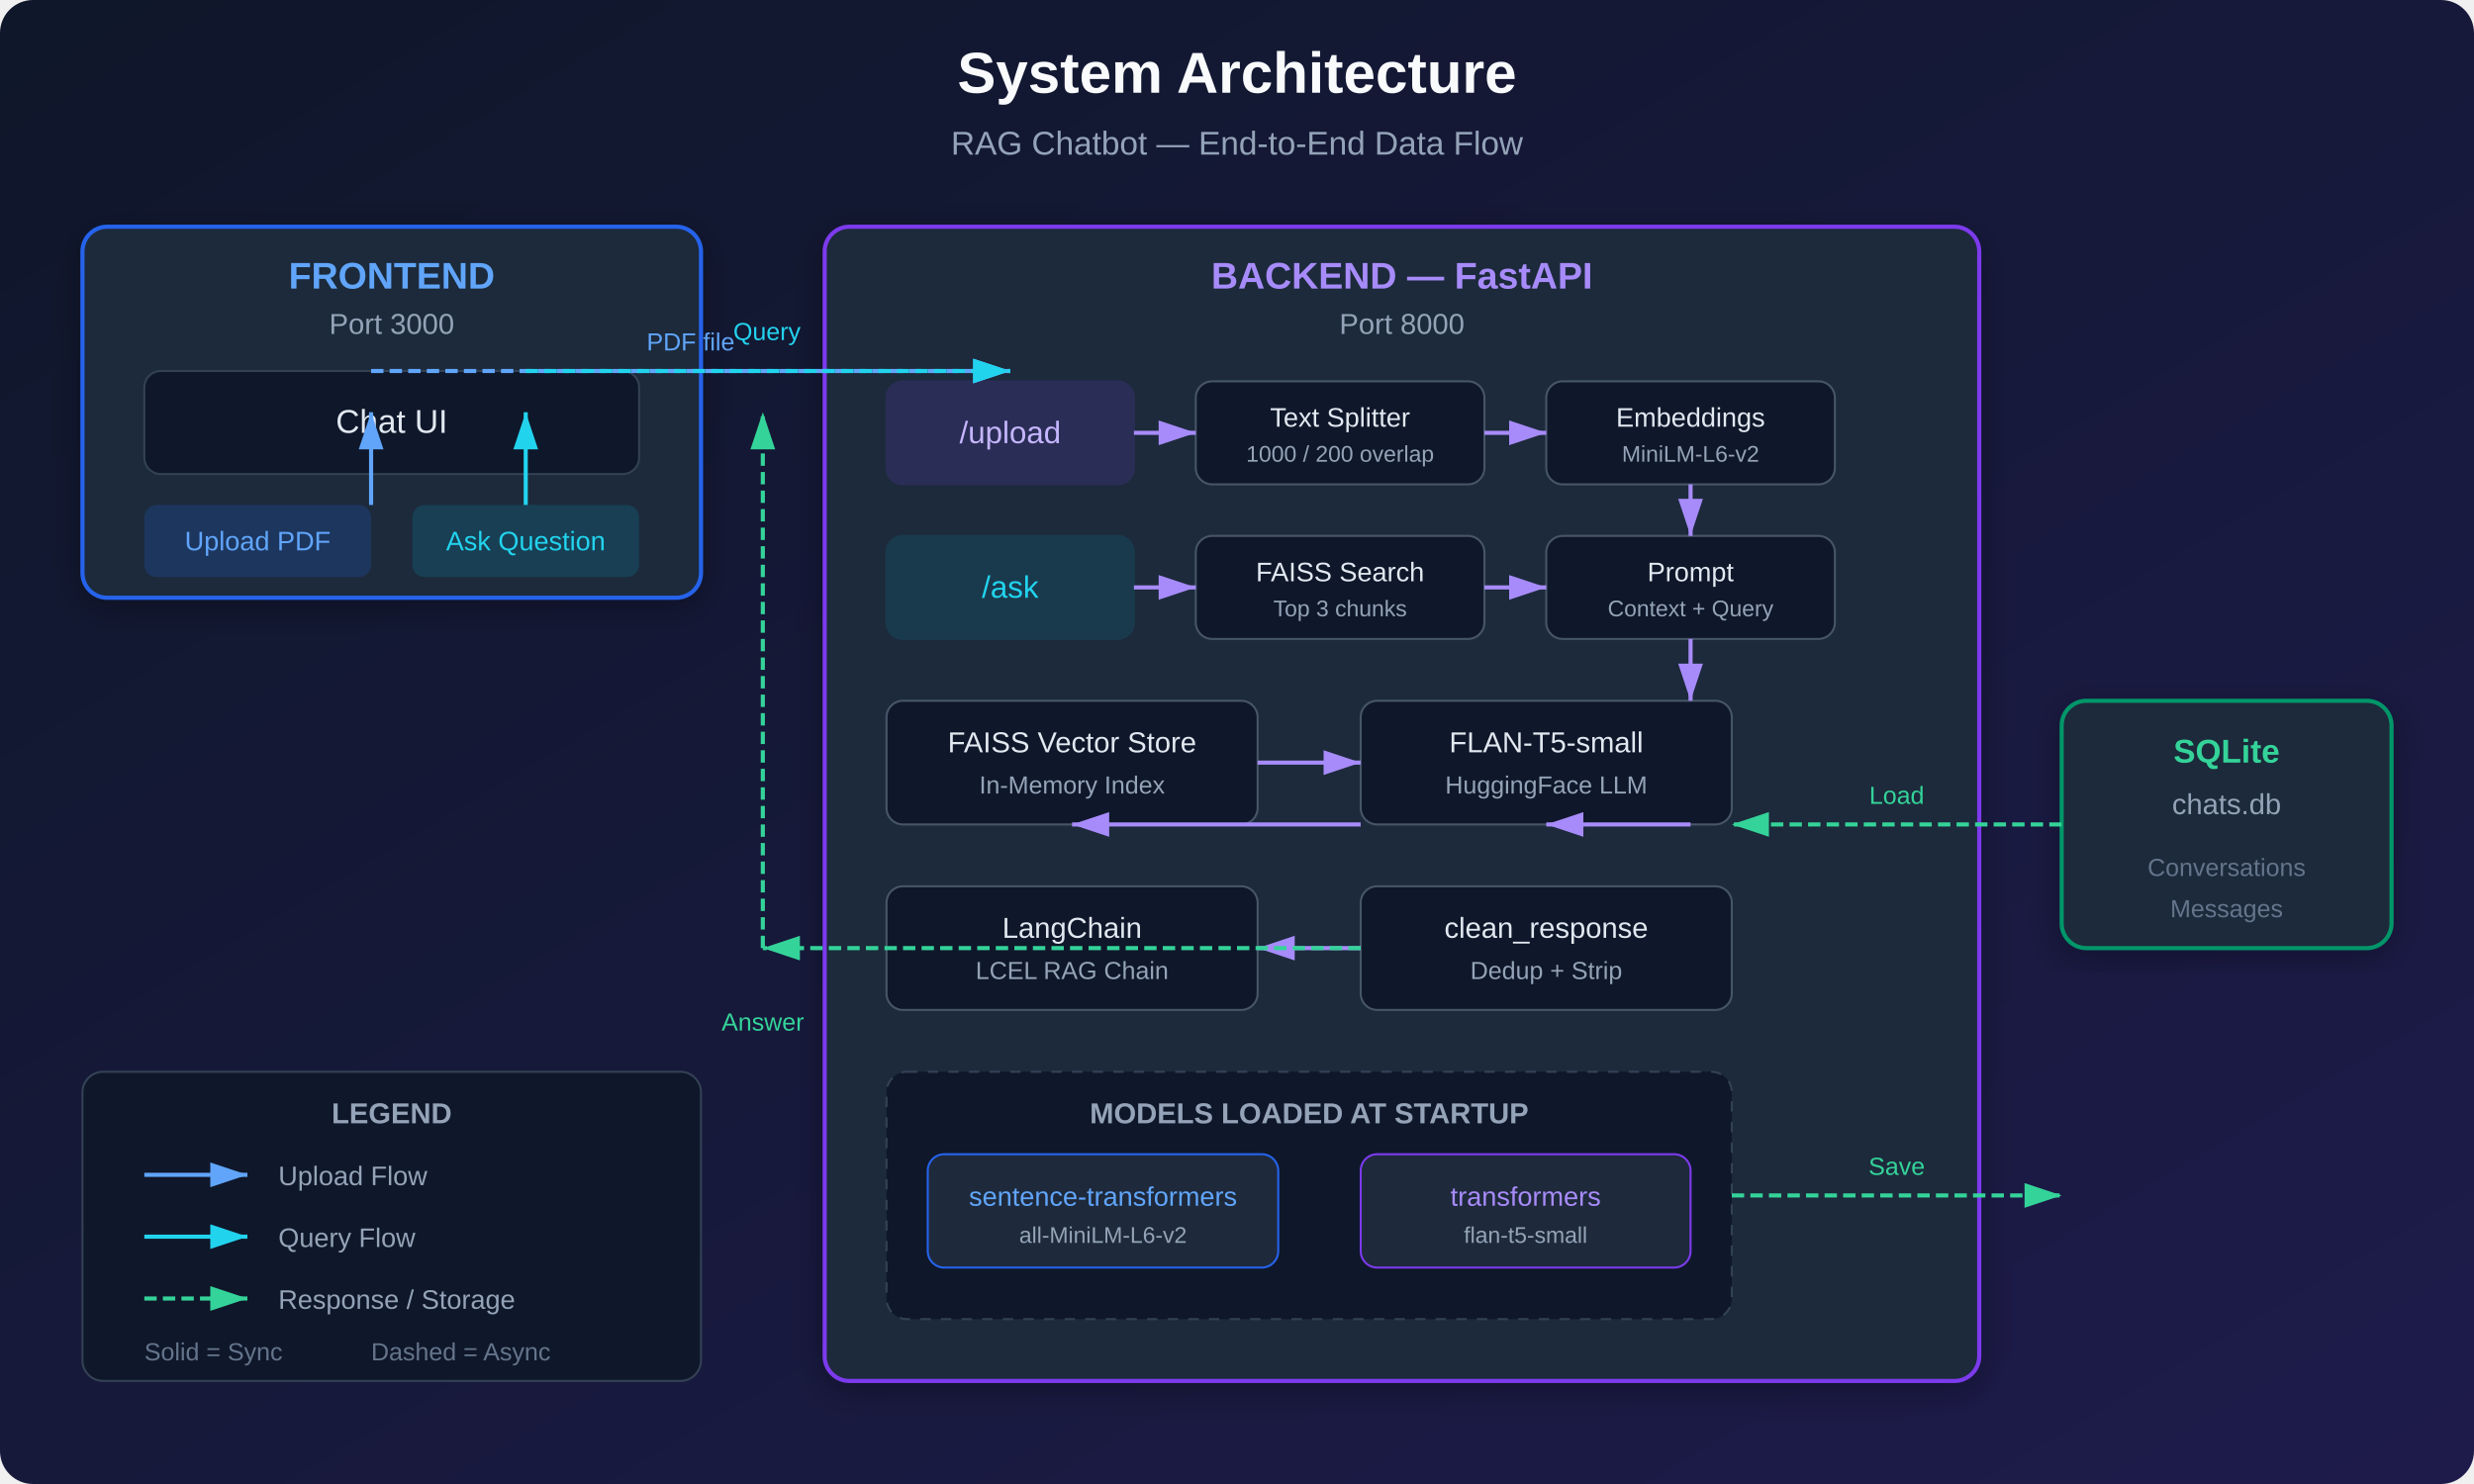
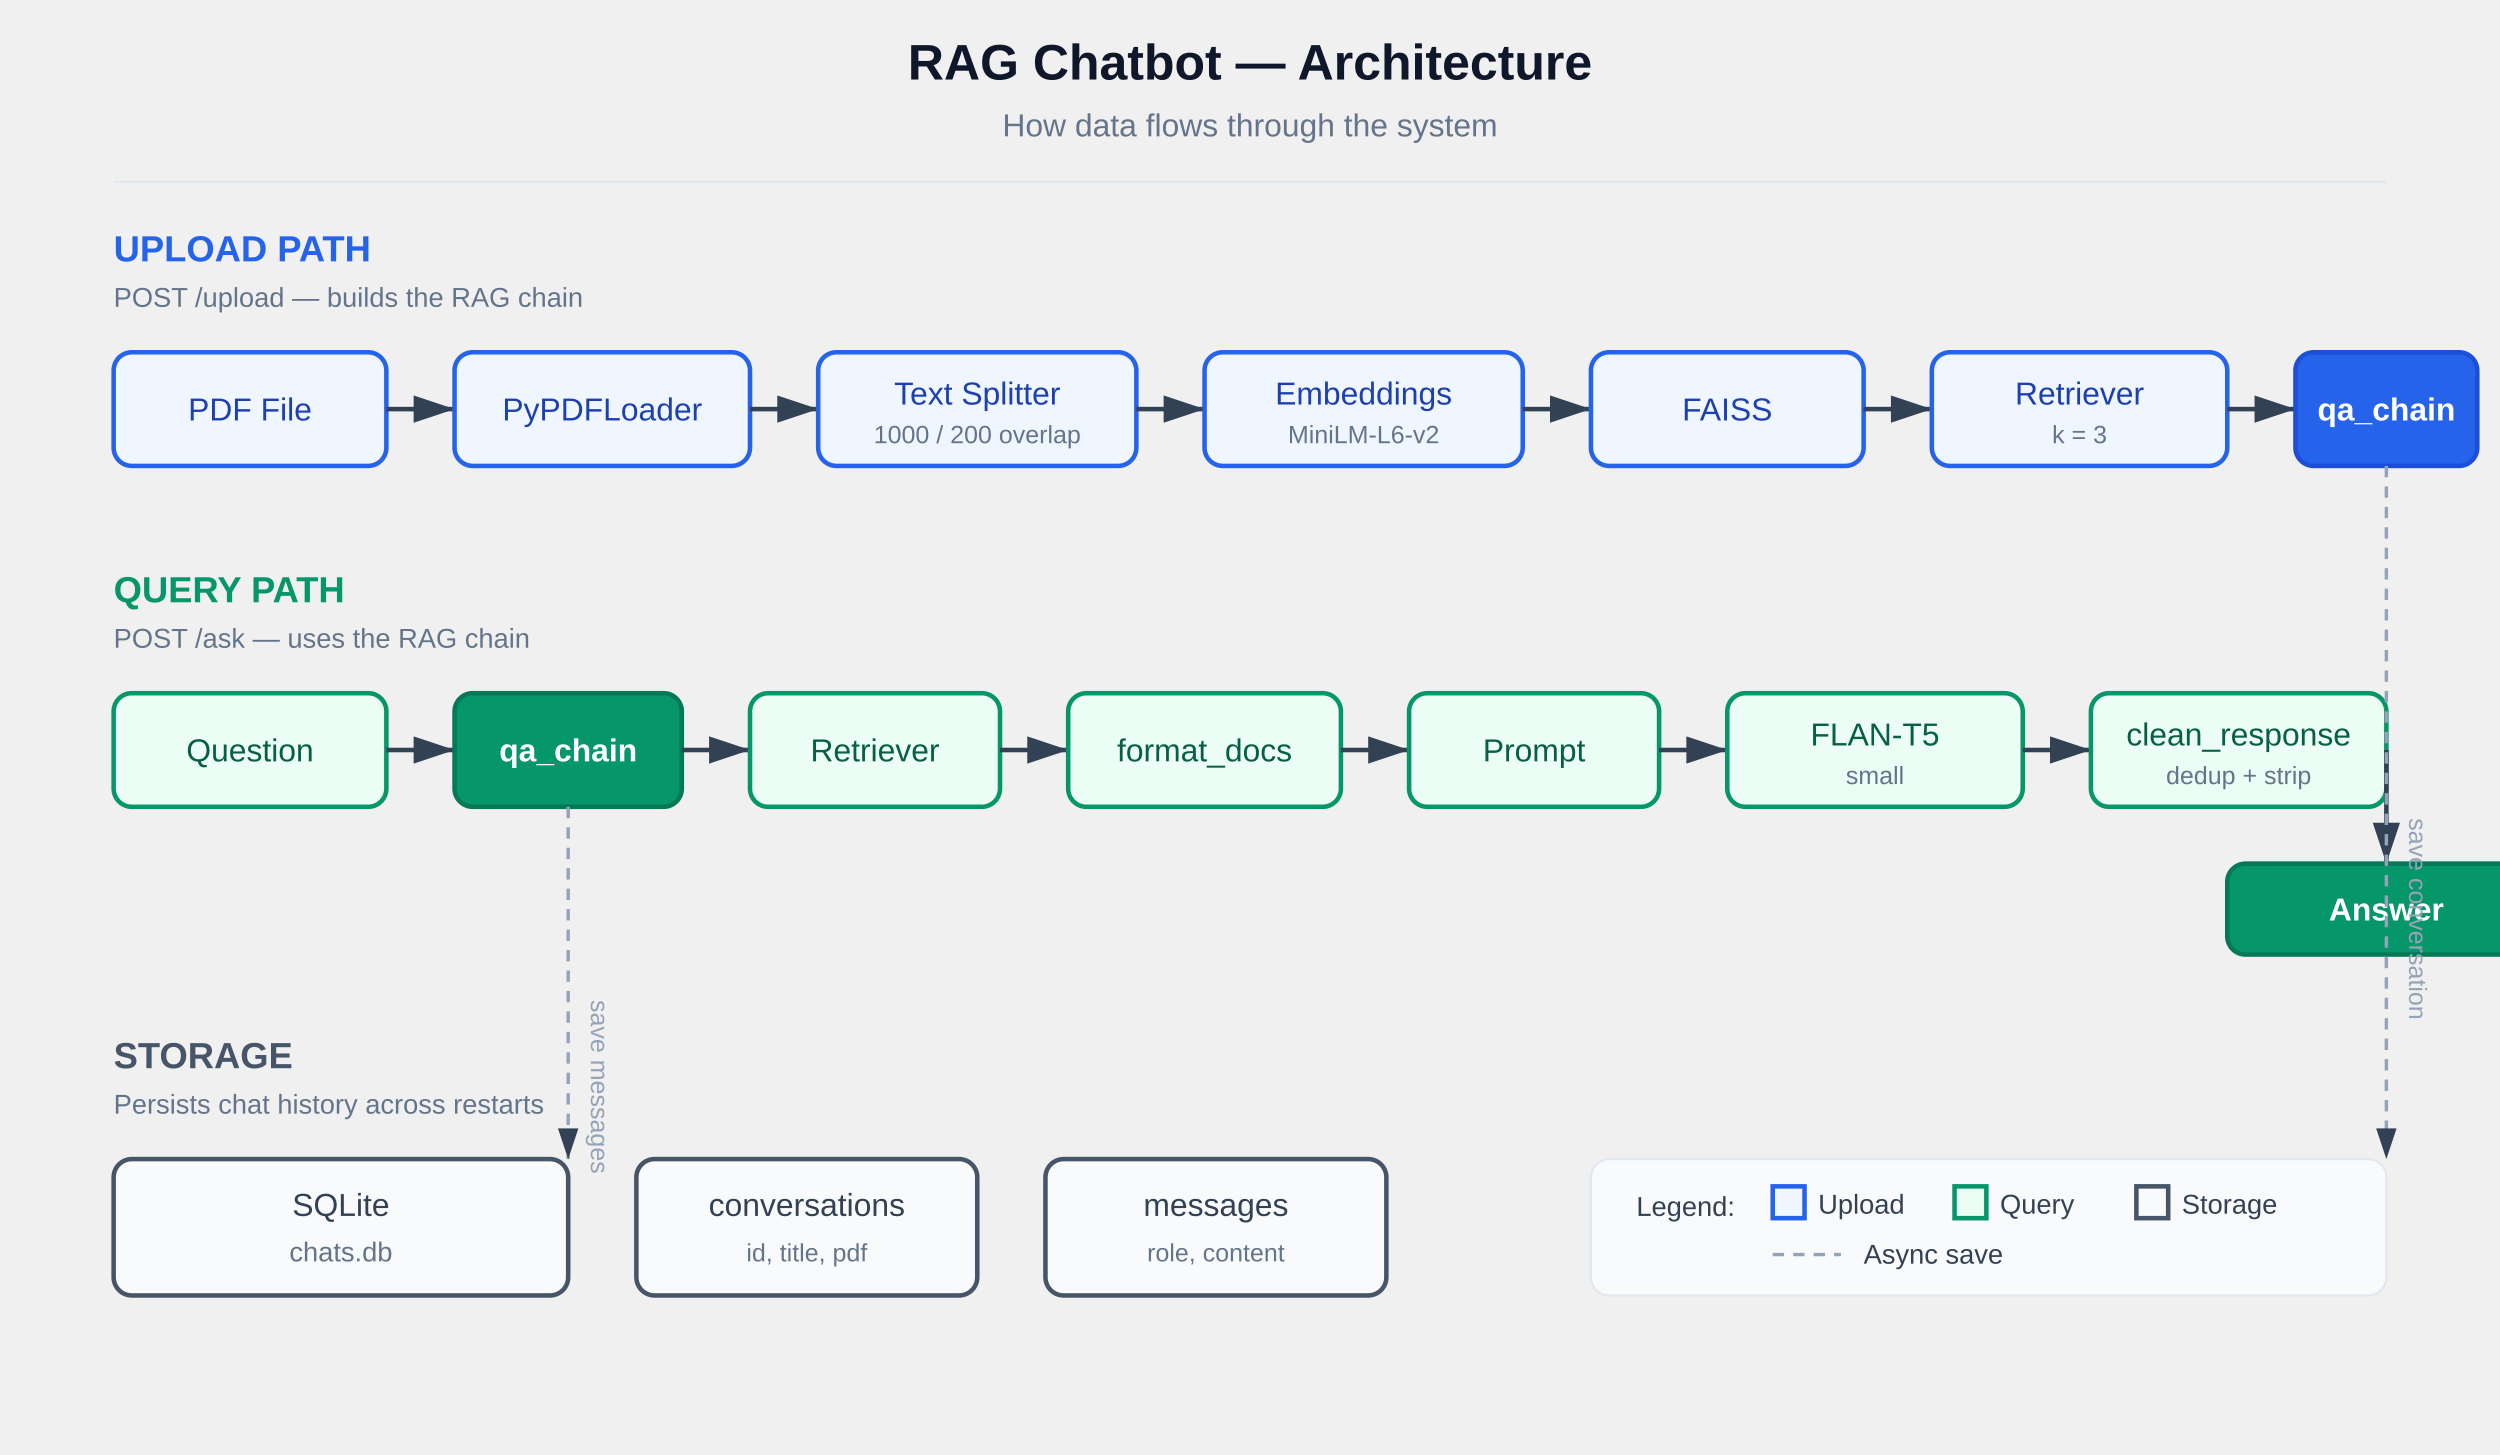
- <svg xmlns="http://www.w3.org/2000/svg" width="1200" height="720" viewBox="0 0 1200 720">
+ <svg xmlns="http://www.w3.org/2000/svg" width="1100" height="640" viewBox="0 0 1100 640">
  <defs>
-     <linearGradient id="bg" x1="0%" y1="0%" x2="100%" y2="100%">
-       <stop offset="0%" style="stop-color:#0f172a" />
-       <stop offset="100%" style="stop-color:#1e1b4b" />
-     </linearGradient>
-     <linearGradient id="blue" x1="0%" y1="0%" x2="100%" y2="0%">
-       <stop offset="0%" style="stop-color:#2563eb" />
-       <stop offset="100%" style="stop-color:#3b82f6" />
-     </linearGradient>
-     <linearGradient id="purple" x1="0%" y1="0%" x2="100%" y2="0%">
-       <stop offset="0%" style="stop-color:#7c3aed" />
-       <stop offset="100%" style="stop-color:#a78bfa" />
-     </linearGradient>
-     <linearGradient id="green" x1="0%" y1="0%" x2="100%" y2="0%">
-       <stop offset="0%" style="stop-color:#059669" />
-       <stop offset="100%" style="stop-color:#34d399" />
-     </linearGradient>
-     <linearGradient id="cyan" x1="0%" y1="0%" x2="100%" y2="0%">
-       <stop offset="0%" style="stop-color:#0891b2" />
-       <stop offset="100%" style="stop-color:#22d3ee" />
-     </linearGradient>
-     <filter id="shadow">
-       <feDropShadow dx="0" dy="4" stdDeviation="8" flood-opacity="0.3" />
-     </filter>
-     <marker id="arrowBlue" markerWidth="10" markerHeight="10" refX="9" refY="3" orient="auto" markerUnits="strokeWidth">
-       <path d="M0,0 L0,6 L9,3 z" fill="#60a5fa" />
-     </marker>
-     <marker id="arrowPurple" markerWidth="10" markerHeight="10" refX="9" refY="3" orient="auto" markerUnits="strokeWidth">
-       <path d="M0,0 L0,6 L9,3 z" fill="#a78bfa" />
-     </marker>
-     <marker id="arrowGreen" markerWidth="10" markerHeight="10" refX="9" refY="3" orient="auto" markerUnits="strokeWidth">
-       <path d="M0,0 L0,6 L9,3 z" fill="#34d399" />
-     </marker>
-     <marker id="arrowCyan" markerWidth="10" markerHeight="10" refX="9" refY="3" orient="auto" markerUnits="strokeWidth">
-       <path d="M0,0 L0,6 L9,3 z" fill="#22d3ee" />
+     <marker id="arrow" markerWidth="10" markerHeight="10" refX="9" refY="3" orient="auto" markerUnits="strokeWidth">
+       <path d="M0,0 L0,6 L9,3 z" fill="#334155" />
    </marker>
  </defs>
-   <rect width="1200" height="720" fill="url(#bg)" rx="16" />
-   <text x="600" y="45" text-anchor="middle" font-family="'Segoe UI', Arial, sans-serif" font-size="28" font-weight="bold" fill="#f8fafc">System Architecture</text>
-   <text x="600" y="75" text-anchor="middle" font-family="'Segoe UI', Arial, sans-serif" font-size="16" fill="#94a3b8">RAG Chatbot — End-to-End Data Flow</text>
-   <rect x="40" y="110" width="300" height="180" rx="12" fill="#1e293b" stroke="#2563eb" stroke-width="2" filter="url(#shadow)" />
-   <text x="190" y="140" text-anchor="middle" font-family="'Segoe UI', Arial, sans-serif" font-size="18" font-weight="bold" fill="#60a5fa">FRONTEND</text>
-   <text x="190" y="162" text-anchor="middle" font-family="'Segoe UI', Arial, sans-serif" font-size="14" fill="#94a3b8">Port 3000</text>
-   <rect x="70" y="180" width="240" height="50" rx="8" fill="#0f172a" stroke="#334155" stroke-width="1" />
-   <text x="190" y="210" text-anchor="middle" font-family="'Segoe UI', Arial, sans-serif" font-size="16" fill="#e2e8f0">Chat UI</text>
-   <rect x="70" y="245" width="110" height="35" rx="6" fill="#2563eb" opacity="0.2" />
-   <text x="125" y="267" text-anchor="middle" font-family="'Segoe UI', Arial, sans-serif" font-size="13" fill="#60a5fa">Upload PDF</text>
-   <rect x="200" y="245" width="110" height="35" rx="6" fill="#0891b2" opacity="0.2" />
-   <text x="255" y="267" text-anchor="middle" font-family="'Segoe UI', Arial, sans-serif" font-size="13" fill="#22d3ee">Ask Question</text>
-   <rect x="400" y="110" width="560" height="560" rx="12" fill="#1e293b" stroke="#7c3aed" stroke-width="2" filter="url(#shadow)" />
-   <text x="680" y="140" text-anchor="middle" font-family="'Segoe UI', Arial, sans-serif" font-size="18" font-weight="bold" fill="#a78bfa">BACKEND — FastAPI</text>
-   <text x="680" y="162" text-anchor="middle" font-family="'Segoe UI', Arial, sans-serif" font-size="14" fill="#94a3b8">Port 8000</text>
-   <rect x="430" y="185" width="120" height="50" rx="8" fill="#7c3aed" opacity="0.15" stroke="#7c3aed" stroke-width="1" />
-   <text x="490" y="215" text-anchor="middle" font-family="'Segoe UI', Arial, sans-serif" font-size="15" fill="#c4b5fd">/upload</text>
-   <rect x="580" y="185" width="140" height="50" rx="8" fill="#0f172a" stroke="#475569" stroke-width="1" />
-   <text x="650" y="207" text-anchor="middle" font-family="'Segoe UI', Arial, sans-serif" font-size="13" fill="#e2e8f0">Text Splitter</text>
-   <text x="650" y="224" text-anchor="middle" font-family="'Segoe UI', Arial, sans-serif" font-size="11" fill="#94a3b8">1000 / 200 overlap</text>
-   <rect x="750" y="185" width="140" height="50" rx="8" fill="#0f172a" stroke="#475569" stroke-width="1" />
-   <text x="820" y="207" text-anchor="middle" font-family="'Segoe UI', Arial, sans-serif" font-size="13" fill="#e2e8f0">Embeddings</text>
-   <text x="820" y="224" text-anchor="middle" font-family="'Segoe UI', Arial, sans-serif" font-size="11" fill="#94a3b8">MiniLM-L6-v2</text>
-   <rect x="430" y="260" width="120" height="50" rx="8" fill="#0891b2" opacity="0.15" stroke="#0891b2" stroke-width="1" />
-   <text x="490" y="290" text-anchor="middle" font-family="'Segoe UI', Arial, sans-serif" font-size="15" fill="#22d3ee">/ask</text>
-   <rect x="580" y="260" width="140" height="50" rx="8" fill="#0f172a" stroke="#475569" stroke-width="1" />
-   <text x="650" y="282" text-anchor="middle" font-family="'Segoe UI', Arial, sans-serif" font-size="13" fill="#e2e8f0">FAISS Search</text>
-   <text x="650" y="299" text-anchor="middle" font-family="'Segoe UI', Arial, sans-serif" font-size="11" fill="#94a3b8">Top 3 chunks</text>
-   <rect x="750" y="260" width="140" height="50" rx="8" fill="#0f172a" stroke="#475569" stroke-width="1" />
-   <text x="820" y="282" text-anchor="middle" font-family="'Segoe UI', Arial, sans-serif" font-size="13" fill="#e2e8f0">Prompt</text>
-   <text x="820" y="299" text-anchor="middle" font-family="'Segoe UI', Arial, sans-serif" font-size="11" fill="#94a3b8">Context + Query</text>
-   <rect x="430" y="340" width="180" height="60" rx="8" fill="#0f172a" stroke="#475569" stroke-width="1" />
-   <text x="520" y="365" text-anchor="middle" font-family="'Segoe UI', Arial, sans-serif" font-size="14" fill="#e2e8f0">FAISS Vector Store</text>
-   <text x="520" y="385" text-anchor="middle" font-family="'Segoe UI', Arial, sans-serif" font-size="12" fill="#94a3b8">In-Memory Index</text>
-   <rect x="660" y="340" width="180" height="60" rx="8" fill="#0f172a" stroke="#475569" stroke-width="1" />
-   <text x="750" y="365" text-anchor="middle" font-family="'Segoe UI', Arial, sans-serif" font-size="14" fill="#e2e8f0">FLAN-T5-small</text>
-   <text x="750" y="385" text-anchor="middle" font-family="'Segoe UI', Arial, sans-serif" font-size="12" fill="#94a3b8">HuggingFace LLM</text>
-   <rect x="430" y="430" width="180" height="60" rx="8" fill="#0f172a" stroke="#475569" stroke-width="1" />
-   <text x="520" y="455" text-anchor="middle" font-family="'Segoe UI', Arial, sans-serif" font-size="14" fill="#e2e8f0">LangChain</text>
-   <text x="520" y="475" text-anchor="middle" font-family="'Segoe UI', Arial, sans-serif" font-size="12" fill="#94a3b8">LCEL RAG Chain</text>
-   <rect x="660" y="430" width="180" height="60" rx="8" fill="#0f172a" stroke="#475569" stroke-width="1" />
-   <text x="750" y="455" text-anchor="middle" font-family="'Segoe UI', Arial, sans-serif" font-size="14" fill="#e2e8f0">clean_response</text>
-   <text x="750" y="475" text-anchor="middle" font-family="'Segoe UI', Arial, sans-serif" font-size="12" fill="#94a3b8">Dedup + Strip</text>
-   <rect x="430" y="520" width="410" height="120" rx="10" fill="#0f172a" stroke="#334155" stroke-width="1" stroke-dasharray="5,5" />
-   <text x="635" y="545" text-anchor="middle" font-family="'Segoe UI', Arial, sans-serif" font-size="14" font-weight="bold" fill="#94a3b8">MODELS LOADED AT STARTUP</text>
-   <rect x="450" y="560" width="170" height="55" rx="8" fill="#1e293b" stroke="#2563eb" stroke-width="1" />
-   <text x="535" y="585" text-anchor="middle" font-family="'Segoe UI', Arial, sans-serif" font-size="13" fill="#60a5fa">sentence-transformers</text>
-   <text x="535" y="603" text-anchor="middle" font-family="'Segoe UI', Arial, sans-serif" font-size="11" fill="#94a3b8">all-MiniLM-L6-v2</text>
-   <rect x="660" y="560" width="160" height="55" rx="8" fill="#1e293b" stroke="#7c3aed" stroke-width="1" />
-   <text x="740" y="585" text-anchor="middle" font-family="'Segoe UI', Arial, sans-serif" font-size="13" fill="#a78bfa">transformers</text>
-   <text x="740" y="603" text-anchor="middle" font-family="'Segoe UI', Arial, sans-serif" font-size="11" fill="#94a3b8">flan-t5-small</text>
-   <rect x="1000" y="340" width="160" height="120" rx="12" fill="#1e293b" stroke="#059669" stroke-width="2" filter="url(#shadow)" />
-   <text x="1080" y="370" text-anchor="middle" font-family="'Segoe UI', Arial, sans-serif" font-size="16" font-weight="bold" fill="#34d399">SQLite</text>
-   <text x="1080" y="395" text-anchor="middle" font-family="'Segoe UI', Arial, sans-serif" font-size="14" fill="#94a3b8">chats.db</text>
-   <text x="1080" y="425" text-anchor="middle" font-family="'Segoe UI', Arial, sans-serif" font-size="12" fill="#64748b">Conversations</text>
-   <text x="1080" y="445" text-anchor="middle" font-family="'Segoe UI', Arial, sans-serif" font-size="12" fill="#64748b">Messages</text>
-   <line x1="180" y1="245" x2="180" y2="200" stroke="#60a5fa" stroke-width="2" marker-end="url(#arrowBlue)" />
-   <line x1="180" y1="180" x2="490" y2="180" stroke="#60a5fa" stroke-width="2" stroke-dasharray="6,3" marker-end="url(#arrowBlue)" />
-   <text x="335" y="170" text-anchor="middle" font-family="'Segoe UI', Arial, sans-serif" font-size="12" fill="#60a5fa">PDF file</text>
-   <line x1="550" y1="210" x2="580" y2="210" stroke="#a78bfa" stroke-width="2" marker-end="url(#arrowPurple)" />
-   <line x1="720" y1="210" x2="750" y2="210" stroke="#a78bfa" stroke-width="2" marker-end="url(#arrowPurple)" />
-   <line x1="820" y1="235" x2="820" y2="260" stroke="#a78bfa" stroke-width="2" marker-end="url(#arrowPurple)" />
-   <line x1="255" y1="245" x2="255" y2="200" stroke="#22d3ee" stroke-width="2" marker-end="url(#arrowCyan)" />
-   <line x1="255" y1="180" x2="490" y2="180" stroke="#22d3ee" stroke-width="2" stroke-dasharray="6,3" marker-end="url(#arrowCyan)" />
-   <text x="372" y="165" text-anchor="middle" font-family="'Segoe UI', Arial, sans-serif" font-size="12" fill="#22d3ee">Query</text>
-   <line x1="550" y1="285" x2="580" y2="285" stroke="#a78bfa" stroke-width="2" marker-end="url(#arrowPurple)" />
-   <line x1="720" y1="285" x2="750" y2="285" stroke="#a78bfa" stroke-width="2" marker-end="url(#arrowPurple)" />
-   <line x1="820" y1="310" x2="820" y2="340" stroke="#a78bfa" stroke-width="2" marker-end="url(#arrowPurple)" />
-   <line x1="820" y1="400" x2="750" y2="400" stroke="#a78bfa" stroke-width="2" marker-end="url(#arrowPurple)" />
-   <line x1="660" y1="400" x2="520" y2="400" stroke="#a78bfa" stroke-width="2" marker-end="url(#arrowPurple)" />
-   <line x1="520" y1="340" x2="520" y2="340" stroke="#a78bfa" stroke-width="2" />
-   <line x1="610" y1="370" x2="660" y2="370" stroke="#a78bfa" stroke-width="2" marker-end="url(#arrowPurple)" />
-   <line x1="750" y1="430" x2="750" y2="430" stroke="#a78bfa" stroke-width="2" />
-   <line x1="660" y1="460" x2="610" y2="460" stroke="#a78bfa" stroke-width="2" marker-end="url(#arrowPurple)" />
-   <line x1="660" y1="460" x2="370" y2="460" stroke="#34d399" stroke-width="2" stroke-dasharray="6,3" marker-end="url(#arrowGreen)" />
-   <line x1="370" y1="460" x2="370" y2="200" stroke="#34d399" stroke-width="2" stroke-dasharray="6,3" marker-end="url(#arrowGreen)" />
-   <text x="370" y="500" text-anchor="middle" font-family="'Segoe UI', Arial, sans-serif" font-size="12" fill="#34d399">Answer</text>
-   <line x1="840" y1="580" x2="1000" y2="580" stroke="#34d399" stroke-width="2" stroke-dasharray="6,3" marker-end="url(#arrowGreen)" />
-   <text x="920" y="570" text-anchor="middle" font-family="'Segoe UI', Arial, sans-serif" font-size="12" fill="#34d399">Save</text>
-   <line x1="1000" y1="400" x2="840" y2="400" stroke="#34d399" stroke-width="2" stroke-dasharray="6,3" marker-end="url(#arrowGreen)" />
-   <text x="920" y="390" text-anchor="middle" font-family="'Segoe UI', Arial, sans-serif" font-size="12" fill="#34d399">Load</text>
-   <rect x="40" y="520" width="300" height="150" rx="10" fill="#0f172a" stroke="#334155" stroke-width="1" />
-   <text x="190" y="545" text-anchor="middle" font-family="'Segoe UI', Arial, sans-serif" font-size="14" font-weight="bold" fill="#94a3b8">LEGEND</text>
-   <line x1="70" y1="570" x2="120" y2="570" stroke="#60a5fa" stroke-width="2" marker-end="url(#arrowBlue)" />
-   <text x="135" y="575" font-family="'Segoe UI', Arial, sans-serif" font-size="13" fill="#94a3b8">Upload Flow</text>
-   <line x1="70" y1="600" x2="120" y2="600" stroke="#22d3ee" stroke-width="2" marker-end="url(#arrowCyan)" />
-   <text x="135" y="605" font-family="'Segoe UI', Arial, sans-serif" font-size="13" fill="#94a3b8">Query Flow</text>
-   <line x1="70" y1="630" x2="120" y2="630" stroke="#34d399" stroke-width="2" stroke-dasharray="6,3" marker-end="url(#arrowGreen)" />
-   <text x="135" y="635" font-family="'Segoe UI', Arial, sans-serif" font-size="13" fill="#94a3b8">Response / Storage</text>
-   <text x="70" y="660" font-family="'Segoe UI', Arial, sans-serif" font-size="12" fill="#64748b">Solid = Sync</text>
-   <text x="180" y="660" font-family="'Segoe UI', Arial, sans-serif" font-size="12" fill="#64748b">Dashed = Async</text>
+   <text x="550" y="35" text-anchor="middle" font-family="'Segoe UI', Arial, sans-serif" font-size="22" font-weight="bold" fill="#0f172a">RAG Chatbot — Architecture</text>
+   <text x="550" y="60" text-anchor="middle" font-family="'Segoe UI', Arial, sans-serif" font-size="14" fill="#64748b">How data flows through the system</text>
+   <line x1="50" y1="80" x2="1050" y2="80" stroke="#e2e8f0" stroke-width="1" />
+   <text x="50" y="115" font-family="'Segoe UI', Arial, sans-serif" font-size="16" font-weight="bold" fill="#2563eb">UPLOAD PATH</text>
+   <text x="50" y="135" font-family="'Segoe UI', Arial, sans-serif" font-size="12" fill="#64748b">POST /upload — builds the RAG chain</text>
+   <rect x="50" y="155" width="120" height="50" rx="8" fill="#eff6ff" stroke="#2563eb" stroke-width="2" />
+   <text x="110" y="185" text-anchor="middle" font-family="'Segoe UI', Arial, sans-serif" font-size="14" fill="#1e40af">PDF File</text>
+   <line x1="170" y1="180" x2="200" y2="180" stroke="#334155" stroke-width="2" marker-end="url(#arrow)" />
+   <rect x="200" y="155" width="130" height="50" rx="8" fill="#eff6ff" stroke="#2563eb" stroke-width="2" />
+   <text x="265" y="185" text-anchor="middle" font-family="'Segoe UI', Arial, sans-serif" font-size="14" fill="#1e40af">PyPDFLoader</text>
+   <line x1="330" y1="180" x2="360" y2="180" stroke="#334155" stroke-width="2" marker-end="url(#arrow)" />
+   <rect x="360" y="155" width="140" height="50" rx="8" fill="#eff6ff" stroke="#2563eb" stroke-width="2" />
+   <text x="430" y="178" text-anchor="middle" font-family="'Segoe UI', Arial, sans-serif" font-size="14" fill="#1e40af">Text Splitter</text>
+   <text x="430" y="195" text-anchor="middle" font-family="'Segoe UI', Arial, sans-serif" font-size="11" fill="#64748b">1000 / 200 overlap</text>
+   <line x1="500" y1="180" x2="530" y2="180" stroke="#334155" stroke-width="2" marker-end="url(#arrow)" />
+   <rect x="530" y="155" width="140" height="50" rx="8" fill="#eff6ff" stroke="#2563eb" stroke-width="2" />
+   <text x="600" y="178" text-anchor="middle" font-family="'Segoe UI', Arial, sans-serif" font-size="14" fill="#1e40af">Embeddings</text>
+   <text x="600" y="195" text-anchor="middle" font-family="'Segoe UI', Arial, sans-serif" font-size="11" fill="#64748b">MiniLM-L6-v2</text>
+   <line x1="670" y1="180" x2="700" y2="180" stroke="#334155" stroke-width="2" marker-end="url(#arrow)" />
+   <rect x="700" y="155" width="120" height="50" rx="8" fill="#eff6ff" stroke="#2563eb" stroke-width="2" />
+   <text x="760" y="185" text-anchor="middle" font-family="'Segoe UI', Arial, sans-serif" font-size="14" fill="#1e40af">FAISS</text>
+   <line x1="820" y1="180" x2="850" y2="180" stroke="#334155" stroke-width="2" marker-end="url(#arrow)" />
+   <rect x="850" y="155" width="130" height="50" rx="8" fill="#eff6ff" stroke="#2563eb" stroke-width="2" />
+   <text x="915" y="178" text-anchor="middle" font-family="'Segoe UI', Arial, sans-serif" font-size="14" fill="#1e40af">Retriever</text>
+   <text x="915" y="195" text-anchor="middle" font-family="'Segoe UI', Arial, sans-serif" font-size="11" fill="#64748b">k = 3</text>
+   <line x1="980" y1="180" x2="1010" y2="180" stroke="#334155" stroke-width="2" marker-end="url(#arrow)" />
+   <rect x="1010" y="155" width="80" height="50" rx="8" fill="#2563eb" stroke="#1d4ed8" stroke-width="2" />
+   <text x="1050" y="185" text-anchor="middle" font-family="'Segoe UI', Arial, sans-serif" font-size="14" font-weight="bold" fill="#ffffff">qa_chain</text>
+   <text x="50" y="265" font-family="'Segoe UI', Arial, sans-serif" font-size="16" font-weight="bold" fill="#059669">QUERY PATH</text>
+   <text x="50" y="285" font-family="'Segoe UI', Arial, sans-serif" font-size="12" fill="#64748b">POST /ask — uses the RAG chain</text>
+   <rect x="50" y="305" width="120" height="50" rx="8" fill="#ecfdf5" stroke="#059669" stroke-width="2" />
+   <text x="110" y="335" text-anchor="middle" font-family="'Segoe UI', Arial, sans-serif" font-size="14" fill="#065f46">Question</text>
+   <line x1="170" y1="330" x2="200" y2="330" stroke="#334155" stroke-width="2" marker-end="url(#arrow)" />
+   <rect x="200" y="305" width="100" height="50" rx="8" fill="#059669" stroke="#047857" stroke-width="2" />
+   <text x="250" y="335" text-anchor="middle" font-family="'Segoe UI', Arial, sans-serif" font-size="14" font-weight="bold" fill="#ffffff">qa_chain</text>
+   <line x1="300" y1="330" x2="330" y2="330" stroke="#334155" stroke-width="2" marker-end="url(#arrow)" />
+   <rect x="330" y="305" width="110" height="50" rx="8" fill="#ecfdf5" stroke="#059669" stroke-width="2" />
+   <text x="385" y="335" text-anchor="middle" font-family="'Segoe UI', Arial, sans-serif" font-size="14" fill="#065f46">Retriever</text>
+   <line x1="440" y1="330" x2="470" y2="330" stroke="#334155" stroke-width="2" marker-end="url(#arrow)" />
+   <rect x="470" y="305" width="120" height="50" rx="8" fill="#ecfdf5" stroke="#059669" stroke-width="2" />
+   <text x="530" y="335" text-anchor="middle" font-family="'Segoe UI', Arial, sans-serif" font-size="14" fill="#065f46">format_docs</text>
+   <line x1="590" y1="330" x2="620" y2="330" stroke="#334155" stroke-width="2" marker-end="url(#arrow)" />
+   <rect x="620" y="305" width="110" height="50" rx="8" fill="#ecfdf5" stroke="#059669" stroke-width="2" />
+   <text x="675" y="335" text-anchor="middle" font-family="'Segoe UI', Arial, sans-serif" font-size="14" fill="#065f46">Prompt</text>
+   <line x1="730" y1="330" x2="760" y2="330" stroke="#334155" stroke-width="2" marker-end="url(#arrow)" />
+   <rect x="760" y="305" width="130" height="50" rx="8" fill="#ecfdf5" stroke="#059669" stroke-width="2" />
+   <text x="825" y="328" text-anchor="middle" font-family="'Segoe UI', Arial, sans-serif" font-size="14" fill="#065f46">FLAN-T5</text>
+   <text x="825" y="345" text-anchor="middle" font-family="'Segoe UI', Arial, sans-serif" font-size="11" fill="#64748b">small</text>
+   <line x1="890" y1="330" x2="920" y2="330" stroke="#334155" stroke-width="2" marker-end="url(#arrow)" />
+   <rect x="920" y="305" width="130" height="50" rx="8" fill="#ecfdf5" stroke="#059669" stroke-width="2" />
+   <text x="985" y="328" text-anchor="middle" font-family="'Segoe UI', Arial, sans-serif" font-size="14" fill="#065f46">clean_response</text>
+   <text x="985" y="345" text-anchor="middle" font-family="'Segoe UI', Arial, sans-serif" font-size="11" fill="#64748b">dedup + strip</text>
+   <line x1="1050" y1="330" x2="1050" y2="380" stroke="#334155" stroke-width="2" marker-end="url(#arrow)" />
+   <rect x="980" y="380" width="140" height="40" rx="8" fill="#059669" stroke="#047857" stroke-width="2" />
+   <text x="1050" y="405" text-anchor="middle" font-family="'Segoe UI', Arial, sans-serif" font-size="14" font-weight="bold" fill="#ffffff">Answer</text>
+   <text x="50" y="470" font-family="'Segoe UI', Arial, sans-serif" font-size="16" font-weight="bold" fill="#475569">STORAGE</text>
+   <text x="50" y="490" font-family="'Segoe UI', Arial, sans-serif" font-size="12" fill="#64748b">Persists chat history across restarts</text>
+   <rect x="50" y="510" width="200" height="60" rx="8" fill="#f8fafc" stroke="#475569" stroke-width="2" />
+   <text x="150" y="535" text-anchor="middle" font-family="'Segoe UI', Arial, sans-serif" font-size="14" fill="#334155">SQLite</text>
+   <text x="150" y="555" text-anchor="middle" font-family="'Segoe UI', Arial, sans-serif" font-size="12" fill="#64748b">chats.db</text>
+   <rect x="280" y="510" width="150" height="60" rx="8" fill="#f8fafc" stroke="#475569" stroke-width="2" />
+   <text x="355" y="535" text-anchor="middle" font-family="'Segoe UI', Arial, sans-serif" font-size="14" fill="#334155">conversations</text>
+   <text x="355" y="555" text-anchor="middle" font-family="'Segoe UI', Arial, sans-serif" font-size="11" fill="#64748b">id, title, pdf</text>
+   <rect x="460" y="510" width="150" height="60" rx="8" fill="#f8fafc" stroke="#475569" stroke-width="2" />
+   <text x="535" y="535" text-anchor="middle" font-family="'Segoe UI', Arial, sans-serif" font-size="14" fill="#334155">messages</text>
+   <text x="535" y="555" text-anchor="middle" font-family="'Segoe UI', Arial, sans-serif" font-size="11" fill="#64748b">role, content</text>
+   <line x1="1050" y1="205" x2="1050" y2="510" stroke="#94a3b8" stroke-width="1.5" stroke-dasharray="5,4" marker-end="url(#arrow)" />
+   <text x="1060" y="360" font-family="'Segoe UI', Arial, sans-serif" font-size="11" fill="#94a3b8" transform="rotate(90, 1060, 360)">save conversation</text>
+   <line x1="250" y1="355" x2="250" y2="510" stroke="#94a3b8" stroke-width="1.5" stroke-dasharray="5,4" marker-end="url(#arrow)" />
+   <text x="260" y="440" font-family="'Segoe UI', Arial, sans-serif" font-size="11" fill="#94a3b8" transform="rotate(90, 260, 440)">save messages</text>
+   <rect x="700" y="510" width="350" height="60" rx="8" fill="#f8fafc" stroke="#e2e8f0" stroke-width="1" />
+   <text x="720" y="535" font-family="'Segoe UI', Arial, sans-serif" font-size="12" fill="#334155">Legend:</text>
+   <rect x="780" y="522" width="14" height="14" fill="#eff6ff" stroke="#2563eb" stroke-width="2" />
+   <text x="800" y="534" font-family="'Segoe UI', Arial, sans-serif" font-size="12" fill="#334155">Upload</text>
+   <rect x="860" y="522" width="14" height="14" fill="#ecfdf5" stroke="#059669" stroke-width="2" />
+   <text x="880" y="534" font-family="'Segoe UI', Arial, sans-serif" font-size="12" fill="#334155">Query</text>
+   <rect x="940" y="522" width="14" height="14" fill="#f8fafc" stroke="#475569" stroke-width="2" />
+   <text x="960" y="534" font-family="'Segoe UI', Arial, sans-serif" font-size="12" fill="#334155">Storage</text>
+   <line x1="780" y1="552" x2="810" y2="552" stroke="#94a3b8" stroke-width="1.5" stroke-dasharray="5,4" />
+   <text x="820" y="556" font-family="'Segoe UI', Arial, sans-serif" font-size="12" fill="#334155">Async save</text>
</svg>
